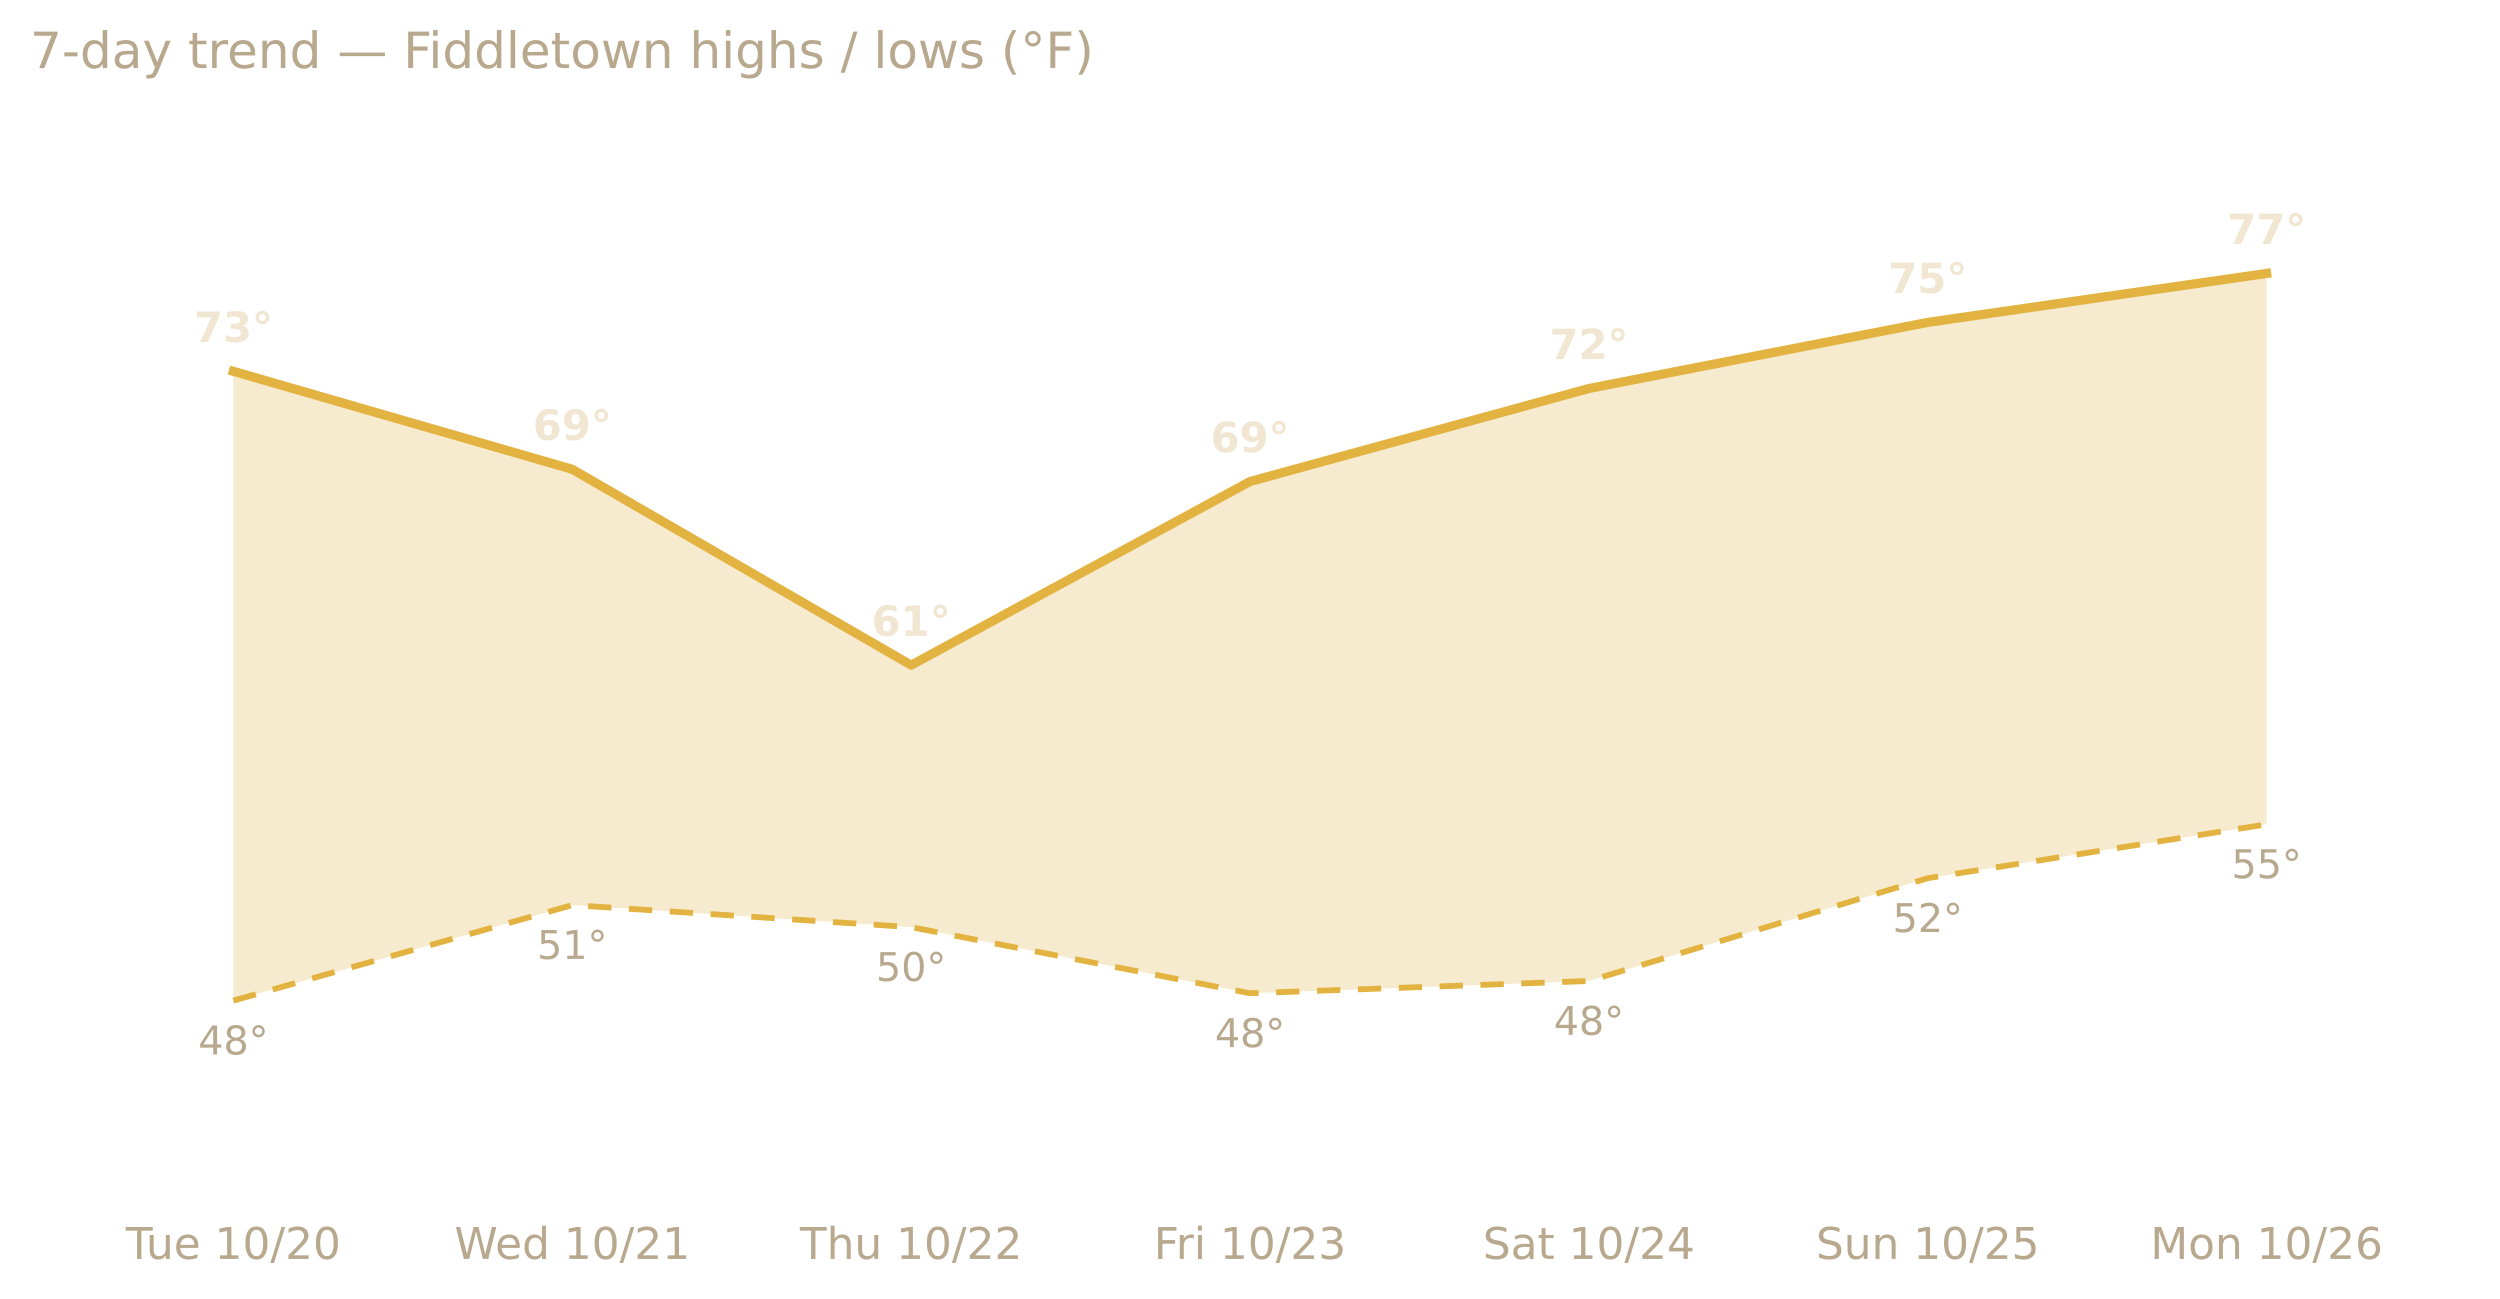
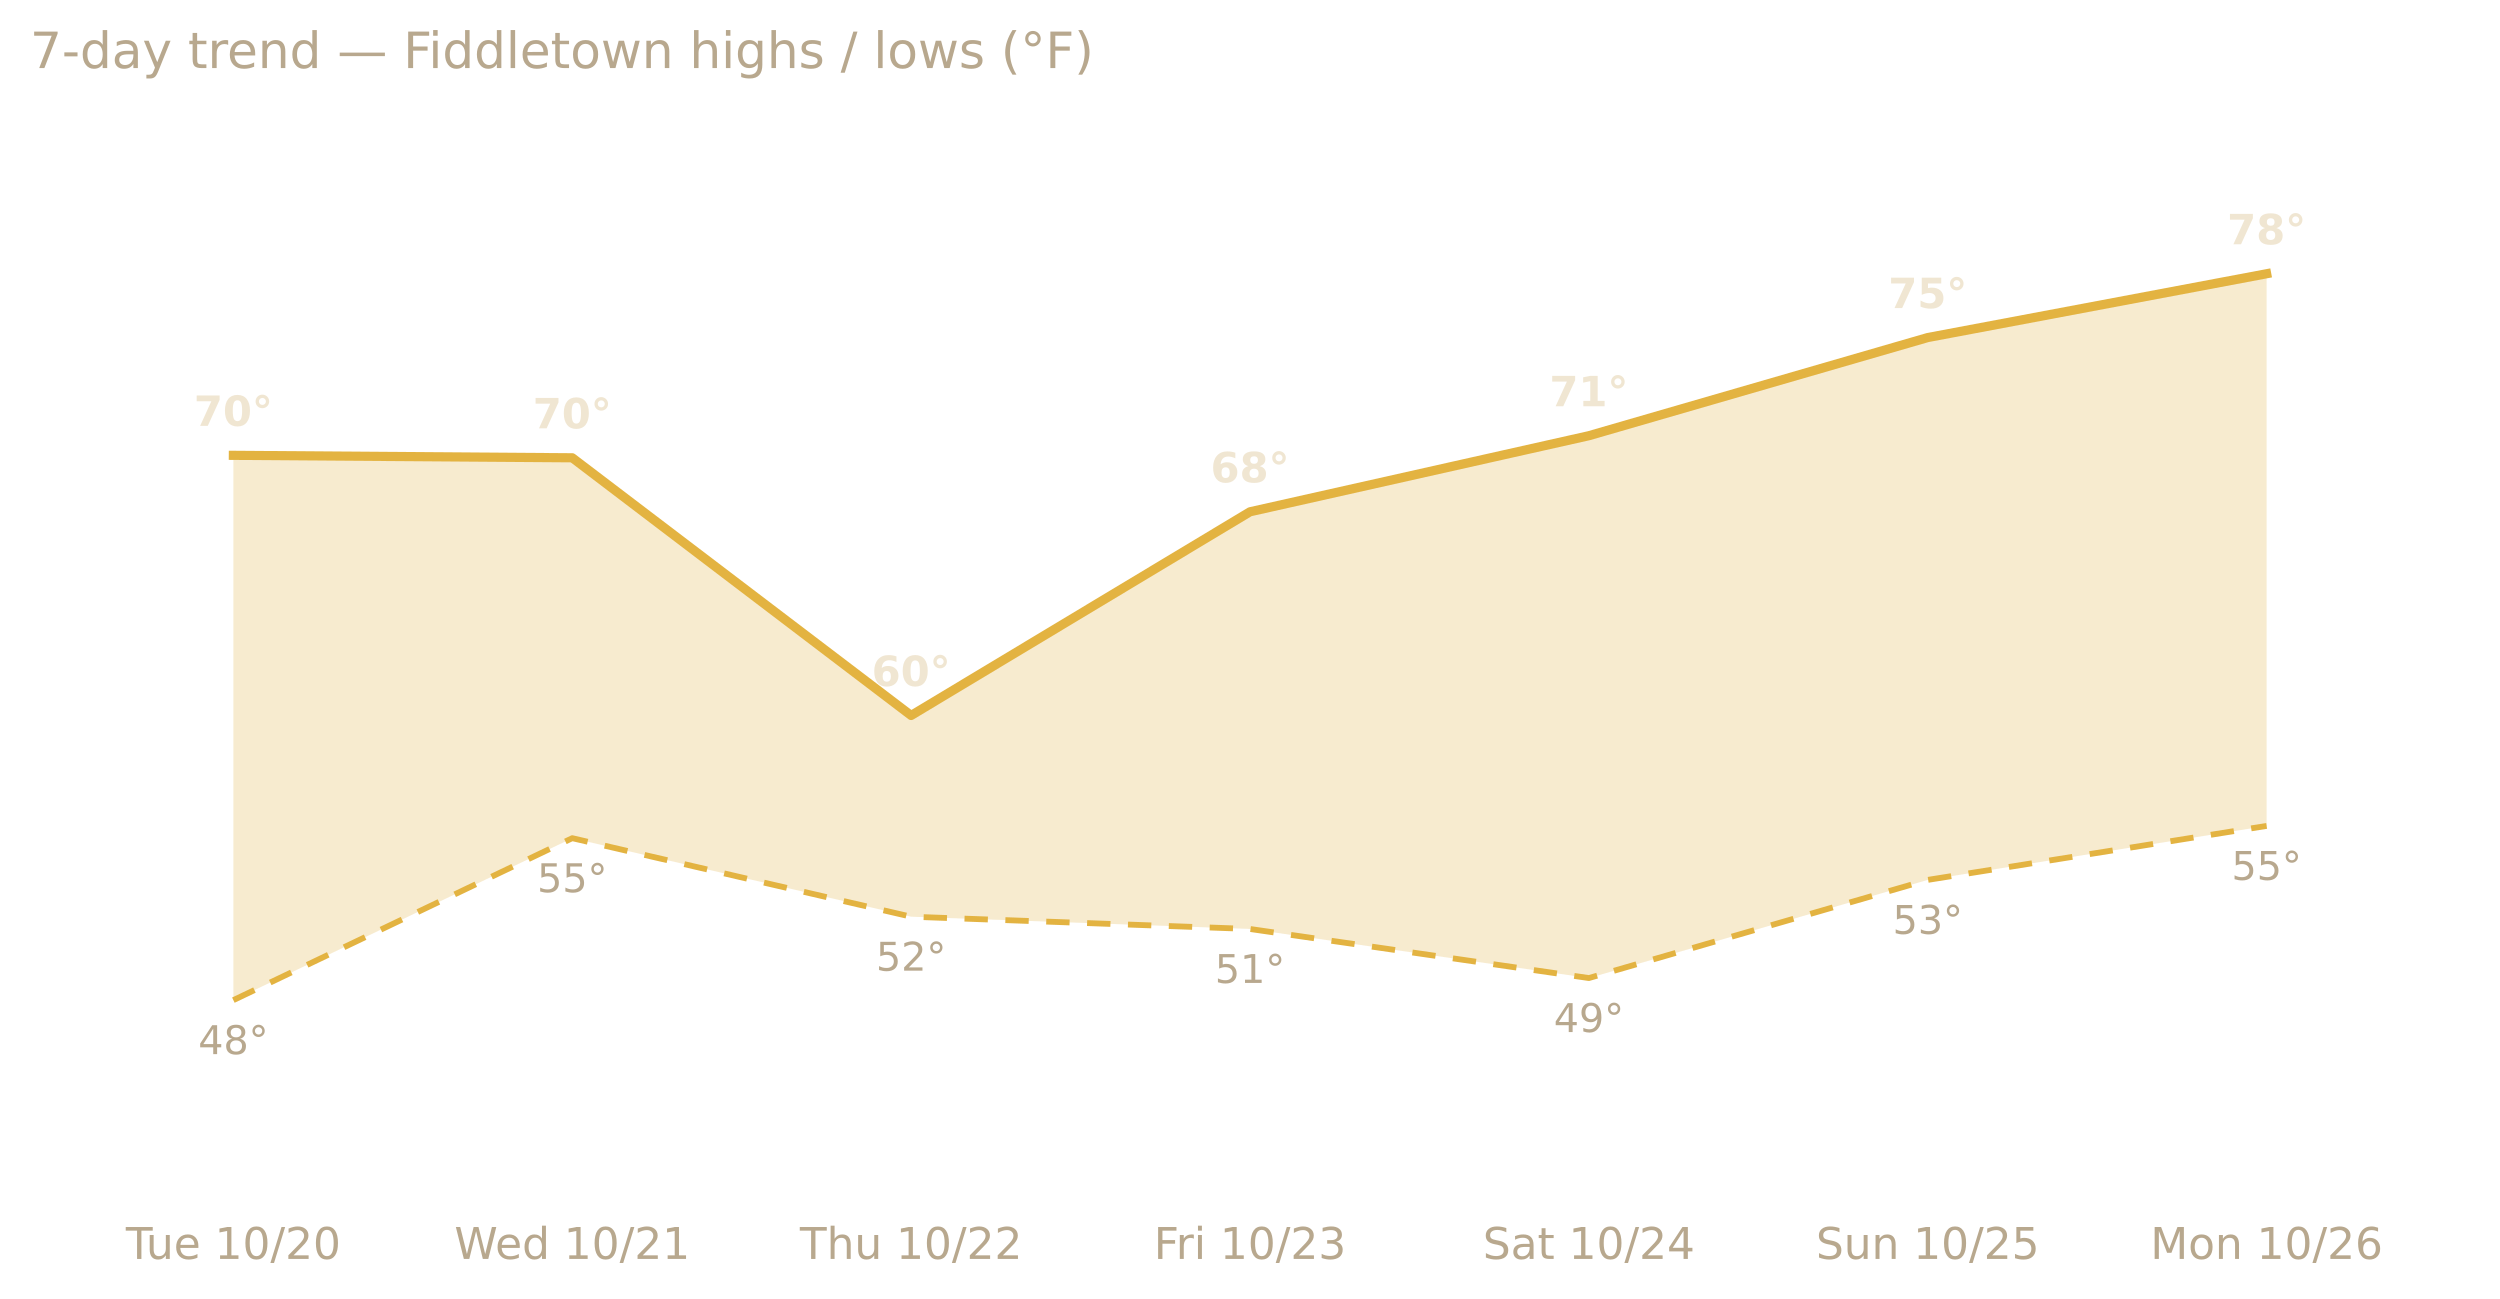
<svg xmlns="http://www.w3.org/2000/svg" xmlns:xlink="http://www.w3.org/1999/xlink" width="599.2pt" height="311.13pt" viewBox="0 0 599.2 311.13" version="1.1">
  <defs>
    <style type="text/css">*{stroke-linejoin: round; stroke-linecap: butt}</style>
  </defs>
  <g id="figure_1">
    <g id="patch_1">
      <path d="M 0 311.13  L 599.2 311.13  L 599.2 0  L 0 0  L 0 311.13  z " style="fill: none; opacity: 0" />
    </g>
    <g id="axes_1">
      <g id="patch_2">
        <path d="M 7.2 286.768  L 592 286.768  L 592 30.318  L 7.2 30.318  L 7.2 286.768  z " style="fill: none" />
      </g>
      <g id="matplotlib.axis_1">
        <g id="xtick_1">
          <g id="text_1">
            <g style="fill: #b8a88e" transform="translate(30.16486 301.7465) scale(0.105 -0.105)">
              <defs>
                <path id="DejaVuSans-54" d="M -19 4666  L 3928 4666  L 3928 4134  L 2272 4134  L 2272 0  L 1638 0  L 1638 4134  L -19 4134  L -19 4666  z " transform="scale(0.015625)" />
                <path id="DejaVuSans-75" d="M 544 1381  L 544 3500  L 1119 3500  L 1119 1403  Q 1119 906 1312 657  Q 1506 409 1894 409  Q 2359 409 2629 706  Q 2900 1003 2900 1516  L 2900 3500  L 3475 3500  L 3475 0  L 2900 0  L 2900 538  Q 2691 219 2414 64  Q 2138 -91 1772 -91  Q 1169 -91 856 284  Q 544 659 544 1381  z M 1991 3584  L 1991 3584  z " transform="scale(0.015625)" />
                <path id="DejaVuSans-65" d="M 3597 1894  L 3597 1613  L 953 1613  Q 991 1019 1311 708  Q 1631 397 2203 397  Q 2534 397 2845 478  Q 3156 559 3463 722  L 3463 178  Q 3153 47 2828 -22  Q 2503 -91 2169 -91  Q 1331 -91 842 396  Q 353 884 353 1716  Q 353 2575 817 3079  Q 1281 3584 2069 3584  Q 2775 3584 3186 3129  Q 3597 2675 3597 1894  z M 3022 2063  Q 3016 2534 2758 2815  Q 2500 3097 2075 3097  Q 1594 3097 1305 2825  Q 1016 2553 972 2059  L 3022 2063  z " transform="scale(0.015625)" />
                <path id="DejaVuSans-20" transform="scale(0.015625)" />
                <path id="DejaVuSans-31" d="M 794 531  L 1825 531  L 1825 4091  L 703 3866  L 703 4441  L 1819 4666  L 2450 4666  L 2450 531  L 3481 531  L 3481 0  L 794 0  L 794 531  z " transform="scale(0.015625)" />
                <path id="DejaVuSans-30" d="M 2034 4250  Q 1547 4250 1301 3770  Q 1056 3291 1056 2328  Q 1056 1369 1301 889  Q 1547 409 2034 409  Q 2525 409 2770 889  Q 3016 1369 3016 2328  Q 3016 3291 2770 3770  Q 2525 4250 2034 4250  z M 2034 4750  Q 2819 4750 3233 4129  Q 3647 3509 3647 2328  Q 3647 1150 3233 529  Q 2819 -91 2034 -91  Q 1250 -91 836 529  Q 422 1150 422 2328  Q 422 3509 836 4129  Q 1250 4750 2034 4750  z " transform="scale(0.015625)" />
                <path id="DejaVuSans-2f" d="M 1625 4666  L 2156 4666  L 531 -594  L 0 -594  L 1625 4666  z " transform="scale(0.015625)" />
                <path id="DejaVuSans-32" d="M 1228 531  L 3431 531  L 3431 0  L 469 0  L 469 531  Q 828 903 1448 1529  Q 2069 2156 2228 2338  Q 2531 2678 2651 2914  Q 2772 3150 2772 3378  Q 2772 3750 2511 3984  Q 2250 4219 1831 4219  Q 1534 4219 1204 4116  Q 875 4013 500 3803  L 500 4441  Q 881 4594 1212 4672  Q 1544 4750 1819 4750  Q 2544 4750 2975 4387  Q 3406 4025 3406 3419  Q 3406 3131 3298 2873  Q 3191 2616 2906 2266  Q 2828 2175 2409 1742  Q 1991 1309 1228 531  z " transform="scale(0.015625)" />
              </defs>
              <use xlink:href="#DejaVuSans-54" />
              <use xlink:href="#DejaVuSans-75" x="45.959" />
              <use xlink:href="#DejaVuSans-65" x="109.338" />
              <use xlink:href="#DejaVuSans-20" x="170.861" />
              <use xlink:href="#DejaVuSans-31" x="202.648" />
              <use xlink:href="#DejaVuSans-30" x="266.271" />
              <use xlink:href="#DejaVuSans-2f" x="329.895" />
              <use xlink:href="#DejaVuSans-32" x="363.586" />
              <use xlink:href="#DejaVuSans-30" x="427.209" />
            </g>
          </g>
        </g>
        <g id="xtick_2">
          <g id="text_2">
            <g style="fill: #b8a88e" transform="translate(108.9114 301.7465) scale(0.105 -0.105)">
              <defs>
                <path id="DejaVuSans-57" d="M 213 4666  L 850 4666  L 1831 722  L 2809 4666  L 3519 4666  L 4500 722  L 5478 4666  L 6119 4666  L 4947 0  L 4153 0  L 3169 4050  L 2175 0  L 1381 0  L 213 4666  z " transform="scale(0.015625)" />
                <path id="DejaVuSans-64" d="M 2906 2969  L 2906 4863  L 3481 4863  L 3481 0  L 2906 0  L 2906 525  Q 2725 213 2448 61  Q 2172 -91 1784 -91  Q 1150 -91 751 415  Q 353 922 353 1747  Q 353 2572 751 3078  Q 1150 3584 1784 3584  Q 2172 3584 2448 3432  Q 2725 3281 2906 2969  z M 947 1747  Q 947 1113 1208 752  Q 1469 391 1925 391  Q 2381 391 2643 752  Q 2906 1113 2906 1747  Q 2906 2381 2643 2742  Q 2381 3103 1925 3103  Q 1469 3103 1208 2742  Q 947 2381 947 1747  z " transform="scale(0.015625)" />
              </defs>
              <use xlink:href="#DejaVuSans-57" />
              <use xlink:href="#DejaVuSans-65" x="93.002" />
              <use xlink:href="#DejaVuSans-64" x="154.525" />
              <use xlink:href="#DejaVuSans-20" x="218.002" />
              <use xlink:href="#DejaVuSans-31" x="249.789" />
              <use xlink:href="#DejaVuSans-30" x="313.412" />
              <use xlink:href="#DejaVuSans-2f" x="377.035" />
              <use xlink:href="#DejaVuSans-32" x="410.727" />
              <use xlink:href="#DejaVuSans-31" x="474.35" />
            </g>
          </g>
        </g>
        <g id="xtick_3">
          <g id="text_3">
            <g style="fill: #b8a88e" transform="translate(191.7184 301.7465) scale(0.105 -0.105)">
              <defs>
                <path id="DejaVuSans-68" d="M 3513 2113  L 3513 0  L 2938 0  L 2938 2094  Q 2938 2591 2744 2837  Q 2550 3084 2163 3084  Q 1697 3084 1428 2787  Q 1159 2491 1159 1978  L 1159 0  L 581 0  L 581 4863  L 1159 4863  L 1159 2956  Q 1366 3272 1645 3428  Q 1925 3584 2291 3584  Q 2894 3584 3203 3211  Q 3513 2838 3513 2113  z " transform="scale(0.015625)" />
              </defs>
              <use xlink:href="#DejaVuSans-54" />
              <use xlink:href="#DejaVuSans-68" x="61.084" />
              <use xlink:href="#DejaVuSans-75" x="124.463" />
              <use xlink:href="#DejaVuSans-20" x="187.842" />
              <use xlink:href="#DejaVuSans-31" x="219.629" />
              <use xlink:href="#DejaVuSans-30" x="283.252" />
              <use xlink:href="#DejaVuSans-2f" x="346.875" />
              <use xlink:href="#DejaVuSans-32" x="380.566" />
              <use xlink:href="#DejaVuSans-32" x="444.189" />
            </g>
          </g>
        </g>
        <g id="xtick_4">
          <g id="text_4">
            <g style="fill: #b8a88e" transform="translate(276.5459 301.7465) scale(0.105 -0.105)">
              <defs>
                <path id="DejaVuSans-46" d="M 628 4666  L 3309 4666  L 3309 4134  L 1259 4134  L 1259 2759  L 3109 2759  L 3109 2228  L 1259 2228  L 1259 0  L 628 0  L 628 4666  z " transform="scale(0.015625)" />
                <path id="DejaVuSans-72" d="M 2631 2963  Q 2534 3019 2420 3045  Q 2306 3072 2169 3072  Q 1681 3072 1420 2755  Q 1159 2438 1159 1844  L 1159 0  L 581 0  L 581 3500  L 1159 3500  L 1159 2956  Q 1341 3275 1631 3429  Q 1922 3584 2338 3584  Q 2397 3584 2469 3576  Q 2541 3569 2628 3553  L 2631 2963  z " transform="scale(0.015625)" />
                <path id="DejaVuSans-69" d="M 603 3500  L 1178 3500  L 1178 0  L 603 0  L 603 3500  z M 603 4863  L 1178 4863  L 1178 4134  L 603 4134  L 603 4863  z " transform="scale(0.015625)" />
                <path id="DejaVuSans-33" d="M 2597 2516  Q 3050 2419 3304 2112  Q 3559 1806 3559 1356  Q 3559 666 3084 287  Q 2609 -91 1734 -91  Q 1441 -91 1130 -33  Q 819 25 488 141  L 488 750  Q 750 597 1062 519  Q 1375 441 1716 441  Q 2309 441 2620 675  Q 2931 909 2931 1356  Q 2931 1769 2642 2001  Q 2353 2234 1838 2234  L 1294 2234  L 1294 2753  L 1863 2753  Q 2328 2753 2575 2939  Q 2822 3125 2822 3475  Q 2822 3834 2567 4026  Q 2313 4219 1838 4219  Q 1578 4219 1281 4162  Q 984 4106 628 3988  L 628 4550  Q 988 4650 1302 4700  Q 1616 4750 1894 4750  Q 2613 4750 3031 4423  Q 3450 4097 3450 3541  Q 3450 3153 3228 2886  Q 3006 2619 2597 2516  z " transform="scale(0.015625)" />
              </defs>
              <use xlink:href="#DejaVuSans-46" />
              <use xlink:href="#DejaVuSans-72" x="50.27" />
              <use xlink:href="#DejaVuSans-69" x="91.383" />
              <use xlink:href="#DejaVuSans-20" x="119.166" />
              <use xlink:href="#DejaVuSans-31" x="150.953" />
              <use xlink:href="#DejaVuSans-30" x="214.576" />
              <use xlink:href="#DejaVuSans-2f" x="278.199" />
              <use xlink:href="#DejaVuSans-32" x="311.891" />
              <use xlink:href="#DejaVuSans-33" x="375.514" />
            </g>
          </g>
        </g>
        <g id="xtick_5">
          <g id="text_5">
            <g style="fill: #b8a88e" transform="translate(355.4155 301.7465) scale(0.105 -0.105)">
              <defs>
                <path id="DejaVuSans-53" d="M 3425 4513  L 3425 3897  Q 3066 4069 2747 4153  Q 2428 4238 2131 4238  Q 1616 4238 1336 4038  Q 1056 3838 1056 3469  Q 1056 3159 1242 3001  Q 1428 2844 1947 2747  L 2328 2669  Q 3034 2534 3370 2195  Q 3706 1856 3706 1288  Q 3706 609 3251 259  Q 2797 -91 1919 -91  Q 1588 -91 1214 -16  Q 841 59 441 206  L 441 856  Q 825 641 1194 531  Q 1563 422 1919 422  Q 2459 422 2753 634  Q 3047 847 3047 1241  Q 3047 1584 2836 1778  Q 2625 1972 2144 2069  L 1759 2144  Q 1053 2284 737 2584  Q 422 2884 422 3419  Q 422 4038 858 4394  Q 1294 4750 2059 4750  Q 2388 4750 2728 4690  Q 3069 4631 3425 4513  z " transform="scale(0.015625)" />
                <path id="DejaVuSans-61" d="M 2194 1759  Q 1497 1759 1228 1600  Q 959 1441 959 1056  Q 959 750 1161 570  Q 1363 391 1709 391  Q 2188 391 2477 730  Q 2766 1069 2766 1631  L 2766 1759  L 2194 1759  z M 3341 1997  L 3341 0  L 2766 0  L 2766 531  Q 2569 213 2275 61  Q 1981 -91 1556 -91  Q 1019 -91 701 211  Q 384 513 384 1019  Q 384 1609 779 1909  Q 1175 2209 1959 2209  L 2766 2209  L 2766 2266  Q 2766 2663 2505 2880  Q 2244 3097 1772 3097  Q 1472 3097 1187 3025  Q 903 2953 641 2809  L 641 3341  Q 956 3463 1253 3523  Q 1550 3584 1831 3584  Q 2591 3584 2966 3190  Q 3341 2797 3341 1997  z " transform="scale(0.015625)" />
                <path id="DejaVuSans-74" d="M 1172 4494  L 1172 3500  L 2356 3500  L 2356 3053  L 1172 3053  L 1172 1153  Q 1172 725 1289 603  Q 1406 481 1766 481  L 2356 481  L 2356 0  L 1766 0  Q 1100 0 847 248  Q 594 497 594 1153  L 594 3053  L 172 3053  L 172 3500  L 594 3500  L 594 4494  L 1172 4494  z " transform="scale(0.015625)" />
                <path id="DejaVuSans-34" d="M 2419 4116  L 825 1625  L 2419 1625  L 2419 4116  z M 2253 4666  L 3047 4666  L 3047 1625  L 3713 1625  L 3713 1100  L 3047 1100  L 3047 0  L 2419 0  L 2419 1100  L 313 1100  L 313 1709  L 2253 4666  z " transform="scale(0.015625)" />
              </defs>
              <use xlink:href="#DejaVuSans-53" />
              <use xlink:href="#DejaVuSans-61" x="63.477" />
              <use xlink:href="#DejaVuSans-74" x="124.756" />
              <use xlink:href="#DejaVuSans-20" x="163.965" />
              <use xlink:href="#DejaVuSans-31" x="195.752" />
              <use xlink:href="#DejaVuSans-30" x="259.375" />
              <use xlink:href="#DejaVuSans-2f" x="322.998" />
              <use xlink:href="#DejaVuSans-32" x="356.689" />
              <use xlink:href="#DejaVuSans-34" x="420.312" />
            </g>
          </g>
        </g>
        <g id="xtick_6">
          <g id="text_6">
            <g style="fill: #b8a88e" transform="translate(435.2588 301.7465) scale(0.105 -0.105)">
              <defs>
                <path id="DejaVuSans-6e" d="M 3513 2113  L 3513 0  L 2938 0  L 2938 2094  Q 2938 2591 2744 2837  Q 2550 3084 2163 3084  Q 1697 3084 1428 2787  Q 1159 2491 1159 1978  L 1159 0  L 581 0  L 581 3500  L 1159 3500  L 1159 2956  Q 1366 3272 1645 3428  Q 1925 3584 2291 3584  Q 2894 3584 3203 3211  Q 3513 2838 3513 2113  z " transform="scale(0.015625)" />
                <path id="DejaVuSans-35" d="M 691 4666  L 3169 4666  L 3169 4134  L 1269 4134  L 1269 2991  Q 1406 3038 1543 3061  Q 1681 3084 1819 3084  Q 2600 3084 3056 2656  Q 3513 2228 3513 1497  Q 3513 744 3044 326  Q 2575 -91 1722 -91  Q 1428 -91 1123 -41  Q 819 9 494 109  L 494 744  Q 775 591 1075 516  Q 1375 441 1709 441  Q 2250 441 2565 725  Q 2881 1009 2881 1497  Q 2881 1984 2565 2268  Q 2250 2553 1709 2553  Q 1456 2553 1204 2497  Q 953 2441 691 2322  L 691 4666  z " transform="scale(0.015625)" />
              </defs>
              <use xlink:href="#DejaVuSans-53" />
              <use xlink:href="#DejaVuSans-75" x="63.477" />
              <use xlink:href="#DejaVuSans-6e" x="126.855" />
              <use xlink:href="#DejaVuSans-20" x="190.234" />
              <use xlink:href="#DejaVuSans-31" x="222.021" />
              <use xlink:href="#DejaVuSans-30" x="285.645" />
              <use xlink:href="#DejaVuSans-2f" x="349.268" />
              <use xlink:href="#DejaVuSans-32" x="382.959" />
              <use xlink:href="#DejaVuSans-35" x="446.582" />
            </g>
          </g>
        </g>
        <g id="xtick_7">
          <g id="text_7">
            <g style="fill: #b8a88e" transform="translate(515.399 301.7465) scale(0.105 -0.105)">
              <defs>
                <path id="DejaVuSans-4d" d="M 628 4666  L 1569 4666  L 2759 1491  L 3956 4666  L 4897 4666  L 4897 0  L 4281 0  L 4281 4097  L 3078 897  L 2444 897  L 1241 4097  L 1241 0  L 628 0  L 628 4666  z " transform="scale(0.015625)" />
                <path id="DejaVuSans-6f" d="M 1959 3097  Q 1497 3097 1228 2736  Q 959 2375 959 1747  Q 959 1119 1226 758  Q 1494 397 1959 397  Q 2419 397 2687 759  Q 2956 1122 2956 1747  Q 2956 2369 2687 2733  Q 2419 3097 1959 3097  z M 1959 3584  Q 2709 3584 3137 3096  Q 3566 2609 3566 1747  Q 3566 888 3137 398  Q 2709 -91 1959 -91  Q 1206 -91 779 398  Q 353 888 353 1747  Q 353 2609 779 3096  Q 1206 3584 1959 3584  z " transform="scale(0.015625)" />
                <path id="DejaVuSans-36" d="M 2113 2584  Q 1688 2584 1439 2293  Q 1191 2003 1191 1497  Q 1191 994 1439 701  Q 1688 409 2113 409  Q 2538 409 2786 701  Q 3034 994 3034 1497  Q 3034 2003 2786 2293  Q 2538 2584 2113 2584  z M 3366 4563  L 3366 3988  Q 3128 4100 2886 4159  Q 2644 4219 2406 4219  Q 1781 4219 1451 3797  Q 1122 3375 1075 2522  Q 1259 2794 1537 2939  Q 1816 3084 2150 3084  Q 2853 3084 3261 2657  Q 3669 2231 3669 1497  Q 3669 778 3244 343  Q 2819 -91 2113 -91  Q 1303 -91 875 529  Q 447 1150 447 2328  Q 447 3434 972 4092  Q 1497 4750 2381 4750  Q 2619 4750 2861 4703  Q 3103 4656 3366 4563  z " transform="scale(0.015625)" />
              </defs>
              <use xlink:href="#DejaVuSans-4d" />
              <use xlink:href="#DejaVuSans-6f" x="86.279" />
              <use xlink:href="#DejaVuSans-6e" x="147.461" />
              <use xlink:href="#DejaVuSans-20" x="210.84" />
              <use xlink:href="#DejaVuSans-31" x="242.627" />
              <use xlink:href="#DejaVuSans-30" x="306.25" />
              <use xlink:href="#DejaVuSans-2f" x="369.873" />
              <use xlink:href="#DejaVuSans-32" x="403.564" />
              <use xlink:href="#DejaVuSans-36" x="467.188" />
            </g>
          </g>
        </g>
      </g>
      <g id="matplotlib.axis_2" />
      <g id="PolyCollection_1">
-         <path d="M 55.933 89.002  L 55.933 239.821  L 137.156 216.934  L 218.378 222.215  L 299.6 238.06  L 380.822 235.126  L 462.044 210.479  L 543.267 197.568  L 543.267 65.529  L 543.267 65.529  L 462.044 77.265  L 380.822 93.11  L 299.6 115.41  L 218.378 159.423  L 137.156 112.476  L 55.933 89.002  z " clip-path="url(#p0f3c858727)" style="fill: #e3b341; fill-opacity: 0.25" />
+         <path d="M 55.933 109.135  L 55.933 239.713  L 137.156 200.893  L 218.378 219.715  L 299.6 222.656  L 380.822 234.419  L 462.044 210.892  L 543.267 197.952  L 543.267 65.609  L 543.267 65.609  L 462.044 80.902  L 380.822 104.43  L 299.6 122.664  L 218.378 171.483  L 137.156 109.724  L 55.933 109.135  z " clip-path="url(#p7947291603)" style="fill: #e3b341; fill-opacity: 0.25" />
      </g>
      <g id="line2d_1">
-         <path d="M 55.933 89.002  L 137.156 112.476  L 218.378 159.423  L 299.6 115.41  L 380.822 93.11  L 462.044 77.265  L 543.267 65.529  " clip-path="url(#p0f3c858727)" style="fill: none; stroke: #e3b341; stroke-width: 2.2; stroke-linecap: square" />
+         <path d="M 55.933 109.135  L 137.156 109.724  L 218.378 171.483  L 299.6 122.664  L 380.822 104.43  L 462.044 80.902  L 543.267 65.609  " clip-path="url(#p7947291603)" style="fill: none; stroke: #e3b341; stroke-width: 2.2; stroke-linecap: square" />
      </g>
      <g id="line2d_2">
-         <path d="M 55.933 239.821  L 137.156 216.934  L 218.378 222.215  L 299.6 238.06  L 380.822 235.126  L 462.044 210.479  L 543.267 197.568  " clip-path="url(#p0f3c858727)" style="fill: none; stroke-dasharray: 5.6,4.2; stroke-dashoffset: 0; stroke: #e3b341; stroke-width: 1.4" />
+         <path d="M 55.933 239.713  L 137.156 200.893  L 218.378 219.715  L 299.6 222.656  L 380.822 234.419  L 462.044 210.892  L 543.267 197.952  " clip-path="url(#p7947291603)" style="fill: none; stroke-dasharray: 5.6,4.2; stroke-dashoffset: 0; stroke: #e3b341; stroke-width: 1.4" />
      </g>
      <g id="text_8">
-         <g style="fill: #f0e6d2" transform="translate(46.47552 81.96023) scale(0.1 -0.1)">
+         <g style="fill: #f0e6d2" transform="translate(46.47552 102.0771) scale(0.1 -0.1)">
          <defs>
            <path id="DejaVuSans-Bold-37" d="M 428 4666  L 3944 4666  L 3944 3988  L 2125 0  L 953 0  L 2675 3781  L 428 3781  L 428 4666  z " transform="scale(0.015625)" />
-             <path id="DejaVuSans-Bold-33" d="M 2981 2516  Q 3453 2394 3698 2092  Q 3944 1791 3944 1325  Q 3944 631 3412 270  Q 2881 -91 1863 -91  Q 1503 -91 1142 -33  Q 781 25 428 141  L 428 1069  Q 766 900 1098 814  Q 1431 728 1753 728  Q 2231 728 2486 893  Q 2741 1059 2741 1369  Q 2741 1688 2480 1852  Q 2219 2016 1709 2016  L 1228 2016  L 1228 2791  L 1734 2791  Q 2188 2791 2409 2933  Q 2631 3075 2631 3366  Q 2631 3634 2415 3781  Q 2200 3928 1806 3928  Q 1516 3928 1219 3862  Q 922 3797 628 3669  L 628 4550  Q 984 4650 1334 4700  Q 1684 4750 2022 4750  Q 2931 4750 3382 4451  Q 3834 4153 3834 3553  Q 3834 3144 3618 2883  Q 3403 2622 2981 2516  z " transform="scale(0.015625)" />
+             <path id="DejaVuSans-Bold-30" d="M 2944 2338  Q 2944 3213 2780 3570  Q 2616 3928 2228 3928  Q 1841 3928 1675 3570  Q 1509 3213 1509 2338  Q 1509 1453 1675 1090  Q 1841 728 2228 728  Q 2613 728 2778 1090  Q 2944 1453 2944 2338  z M 4147 2328  Q 4147 1169 3647 539  Q 3147 -91 2228 -91  Q 1306 -91 806 539  Q 306 1169 306 2328  Q 306 3491 806 4120  Q 1306 4750 2228 4750  Q 3147 4750 3647 4120  Q 4147 3491 4147 2328  z " transform="scale(0.015625)" />
            <path id="DejaVuSans-Bold-b0" d="M 1600 4288  Q 1375 4288 1219 4131  Q 1063 3975 1063 3750  Q 1063 3525 1217 3372  Q 1372 3219 1600 3219  Q 1825 3219 1981 3373  Q 2138 3528 2138 3750  Q 2138 3975 1980 4131  Q 1822 4288 1600 4288  z M 1600 4794  Q 1806 4794 1997 4714  Q 2188 4634 2338 4488  Q 2484 4338 2561 4150  Q 2638 3963 2638 3750  Q 2638 3541 2561 3352  Q 2484 3163 2344 3022  Q 2194 2872 2000 2792  Q 1806 2713 1594 2713  Q 1153 2713 854 3011  Q 556 3309 556 3750  Q 556 4191 857 4492  Q 1159 4794 1600 4794  z " transform="scale(0.015625)" />
          </defs>
          <use xlink:href="#DejaVuSans-Bold-37" />
-           <use xlink:href="#DejaVuSans-Bold-33" x="69.58" />
+           <use xlink:href="#DejaVuSans-Bold-30" x="69.58" />
          <use xlink:href="#DejaVuSans-Bold-b0" x="139.16" />
        </g>
      </g>
      <g id="text_9">
-         <g style="fill: #b8a88e" transform="translate(47.51396 252.7313) scale(0.095 -0.095)">
+         <g style="fill: #b8a88e" transform="translate(47.51396 252.6532) scale(0.095 -0.095)">
          <defs>
            <path id="DejaVuSans-38" d="M 2034 2216  Q 1584 2216 1326 1975  Q 1069 1734 1069 1313  Q 1069 891 1326 650  Q 1584 409 2034 409  Q 2484 409 2743 651  Q 3003 894 3003 1313  Q 3003 1734 2745 1975  Q 2488 2216 2034 2216  z M 1403 2484  Q 997 2584 770 2862  Q 544 3141 544 3541  Q 544 4100 942 4425  Q 1341 4750 2034 4750  Q 2731 4750 3128 4425  Q 3525 4100 3525 3541  Q 3525 3141 3298 2862  Q 3072 2584 2669 2484  Q 3125 2378 3379 2068  Q 3634 1759 3634 1313  Q 3634 634 3220 271  Q 2806 -91 2034 -91  Q 1263 -91 848 271  Q 434 634 434 1313  Q 434 1759 690 2068  Q 947 2378 1403 2484  z M 1172 3481  Q 1172 3119 1398 2916  Q 1625 2713 2034 2713  Q 2441 2713 2670 2916  Q 2900 3119 2900 3481  Q 2900 3844 2670 4047  Q 2441 4250 2034 4250  Q 1625 4250 1398 4047  Q 1172 3844 1172 3481  z " transform="scale(0.015625)" />
            <path id="DejaVuSans-b0" d="M 1600 4347  Q 1350 4347 1178 4173  Q 1006 4000 1006 3750  Q 1006 3503 1178 3333  Q 1350 3163 1600 3163  Q 1850 3163 2022 3333  Q 2194 3503 2194 3750  Q 2194 3997 2020 4172  Q 1847 4347 1600 4347  z M 1600 4750  Q 1800 4750 1984 4673  Q 2169 4597 2303 4453  Q 2447 4313 2519 4134  Q 2591 3956 2591 3750  Q 2591 3338 2302 3052  Q 2013 2766 1594 2766  Q 1172 2766 890 3047  Q 609 3328 609 3750  Q 609 4169 896 4459  Q 1184 4750 1600 4750  z " transform="scale(0.015625)" />
          </defs>
          <use xlink:href="#DejaVuSans-34" />
          <use xlink:href="#DejaVuSans-38" x="63.623" />
          <use xlink:href="#DejaVuSans-b0" x="127.246" />
        </g>
      </g>
      <g id="text_10">
-         <g style="fill: #f0e6d2" transform="translate(127.6977 105.4339) scale(0.1 -0.1)">
+         <g style="fill: #f0e6d2" transform="translate(127.6977 102.6653) scale(0.1 -0.1)">
+           <use xlink:href="#DejaVuSans-Bold-37" />
+           <use xlink:href="#DejaVuSans-Bold-30" x="69.58" />
+           <use xlink:href="#DejaVuSans-Bold-b0" x="139.16" />
+         </g>
+       </g>
+       <g id="text_11">
+         <g style="fill: #b8a88e" transform="translate(128.7362 213.8328) scale(0.095 -0.095)">
+           <use xlink:href="#DejaVuSans-35" />
+           <use xlink:href="#DejaVuSans-35" x="63.623" />
+           <use xlink:href="#DejaVuSans-b0" x="127.246" />
+         </g>
+       </g>
+       <g id="text_12">
+         <g style="fill: #f0e6d2" transform="translate(208.92 164.425) scale(0.1 -0.1)">
          <defs>
            <path id="DejaVuSans-Bold-36" d="M 2316 2303  Q 2000 2303 1842 2098  Q 1684 1894 1684 1484  Q 1684 1075 1842 870  Q 2000 666 2316 666  Q 2634 666 2792 870  Q 2950 1075 2950 1484  Q 2950 1894 2792 2098  Q 2634 2303 2316 2303  z M 3803 4544  L 3803 3681  Q 3506 3822 3243 3889  Q 2981 3956 2731 3956  Q 2194 3956 1894 3657  Q 1594 3359 1544 2772  Q 1750 2925 1990 3001  Q 2231 3078 2516 3078  Q 3231 3078 3670 2659  Q 4109 2241 4109 1563  Q 4109 813 3618 361  Q 3128 -91 2303 -91  Q 1394 -91 895 523  Q 397 1138 397 2266  Q 397 3422 980 4083  Q 1563 4744 2578 4744  Q 2900 4744 3203 4694  Q 3506 4644 3803 4544  z " transform="scale(0.015625)" />
-             <path id="DejaVuSans-Bold-39" d="M 641 103  L 641 966  Q 928 831 1190 764  Q 1453 697 1709 697  Q 2247 697 2547 995  Q 2847 1294 2900 1881  Q 2688 1725 2447 1647  Q 2206 1569 1925 1569  Q 1209 1569 770 1986  Q 331 2403 331 3084  Q 331 3838 820 4291  Q 1309 4744 2131 4744  Q 3044 4744 3544 4128  Q 4044 3513 4044 2388  Q 4044 1231 3459 570  Q 2875 -91 1856 -91  Q 1528 -91 1228 -42  Q 928 6 641 103  z M 2125 2350  Q 2441 2350 2600 2554  Q 2759 2759 2759 3169  Q 2759 3575 2600 3781  Q 2441 3988 2125 3988  Q 1809 3988 1650 3781  Q 1491 3575 1491 3169  Q 1491 2759 1650 2554  Q 1809 2350 2125 2350  z " transform="scale(0.015625)" />
          </defs>
          <use xlink:href="#DejaVuSans-Bold-36" />
-           <use xlink:href="#DejaVuSans-Bold-39" x="69.58" />
-           <use xlink:href="#DejaVuSans-Bold-b0" x="139.16" />
-         </g>
-       </g>
-       <g id="text_11">
-         <g style="fill: #b8a88e" transform="translate(128.7362 229.8444) scale(0.095 -0.095)">
+           <use xlink:href="#DejaVuSans-Bold-30" x="69.58" />
+           <use xlink:href="#DejaVuSans-Bold-b0" x="139.16" />
+         </g>
+       </g>
+       <g id="text_13">
+         <g style="fill: #b8a88e" transform="translate(209.9584 232.6548) scale(0.095 -0.095)">
+           <use xlink:href="#DejaVuSans-35" />
+           <use xlink:href="#DejaVuSans-32" x="63.623" />
+           <use xlink:href="#DejaVuSans-b0" x="127.246" />
+         </g>
+       </g>
+       <g id="text_14">
+         <g style="fill: #f0e6d2" transform="translate(290.1422 115.6054) scale(0.1 -0.1)">
+           <defs>
+             <path id="DejaVuSans-Bold-38" d="M 2228 2088  Q 1891 2088 1709 1903  Q 1528 1719 1528 1375  Q 1528 1031 1709 848  Q 1891 666 2228 666  Q 2563 666 2741 848  Q 2919 1031 2919 1375  Q 2919 1722 2741 1905  Q 2563 2088 2228 2088  z M 1350 2484  Q 925 2613 709 2878  Q 494 3144 494 3541  Q 494 4131 934 4440  Q 1375 4750 2228 4750  Q 3075 4750 3515 4442  Q 3956 4134 3956 3541  Q 3956 3144 3739 2878  Q 3522 2613 3097 2484  Q 3572 2353 3814 2058  Q 4056 1763 4056 1313  Q 4056 619 3595 264  Q 3134 -91 2228 -91  Q 1319 -91 855 264  Q 391 619 391 1313  Q 391 1763 633 2058  Q 875 2353 1350 2484  z M 1631 3419  Q 1631 3141 1786 2991  Q 1941 2841 2228 2841  Q 2509 2841 2662 2991  Q 2816 3141 2816 3419  Q 2816 3697 2662 3845  Q 2509 3994 2228 3994  Q 1941 3994 1786 3844  Q 1631 3694 1631 3419  z " transform="scale(0.015625)" />
+           </defs>
+           <use xlink:href="#DejaVuSans-Bold-36" />
+           <use xlink:href="#DejaVuSans-Bold-38" x="69.58" />
+           <use xlink:href="#DejaVuSans-Bold-b0" x="139.16" />
+         </g>
+       </g>
+       <g id="text_15">
+         <g style="fill: #b8a88e" transform="translate(291.1806 235.5958) scale(0.095 -0.095)">
          <use xlink:href="#DejaVuSans-35" />
          <use xlink:href="#DejaVuSans-31" x="63.623" />
          <use xlink:href="#DejaVuSans-b0" x="127.246" />
        </g>
      </g>
-       <g id="text_12">
-         <g style="fill: #f0e6d2" transform="translate(208.92 152.3813) scale(0.1 -0.1)">
+       <g id="text_16">
+         <g style="fill: #f0e6d2" transform="translate(371.3644 97.37157) scale(0.1 -0.1)">
          <defs>
            <path id="DejaVuSans-Bold-31" d="M 750 831  L 1813 831  L 1813 3847  L 722 3622  L 722 4441  L 1806 4666  L 2950 4666  L 2950 831  L 4013 831  L 4013 0  L 750 0  L 750 831  z " transform="scale(0.015625)" />
          </defs>
-           <use xlink:href="#DejaVuSans-Bold-36" />
+           <use xlink:href="#DejaVuSans-Bold-37" />
          <use xlink:href="#DejaVuSans-Bold-31" x="69.58" />
          <use xlink:href="#DejaVuSans-Bold-b0" x="139.16" />
        </g>
      </g>
-       <g id="text_13">
-         <g style="fill: #b8a88e" transform="translate(209.9584 235.126) scale(0.095 -0.095)">
-           <use xlink:href="#DejaVuSans-35" />
-           <use xlink:href="#DejaVuSans-30" x="63.623" />
-           <use xlink:href="#DejaVuSans-b0" x="127.246" />
-         </g>
-       </g>
-       <g id="text_14">
-         <g style="fill: #f0e6d2" transform="translate(290.1422 108.3681) scale(0.1 -0.1)">
-           <use xlink:href="#DejaVuSans-Bold-36" />
-           <use xlink:href="#DejaVuSans-Bold-39" x="69.58" />
-           <use xlink:href="#DejaVuSans-Bold-b0" x="139.16" />
-         </g>
-       </g>
-       <g id="text_15">
-         <g style="fill: #b8a88e" transform="translate(291.1806 250.9708) scale(0.095 -0.095)">
+       <g id="text_17">
+         <g style="fill: #b8a88e" transform="translate(372.4028 247.3595) scale(0.095 -0.095)">
+           <defs>
+             <path id="DejaVuSans-39" d="M 703 97  L 703 672  Q 941 559 1184 500  Q 1428 441 1663 441  Q 2288 441 2617 861  Q 2947 1281 2994 2138  Q 2813 1869 2534 1725  Q 2256 1581 1919 1581  Q 1219 1581 811 2004  Q 403 2428 403 3163  Q 403 3881 828 4315  Q 1253 4750 1959 4750  Q 2769 4750 3195 4129  Q 3622 3509 3622 2328  Q 3622 1225 3098 567  Q 2575 -91 1691 -91  Q 1453 -91 1209 -44  Q 966 3 703 97  z M 1959 2075  Q 2384 2075 2632 2365  Q 2881 2656 2881 3163  Q 2881 3666 2632 3958  Q 2384 4250 1959 4250  Q 1534 4250 1286 3958  Q 1038 3666 1038 3163  Q 1038 2656 1286 2365  Q 1534 2075 1959 2075  z " transform="scale(0.015625)" />
+           </defs>
          <use xlink:href="#DejaVuSans-34" />
-           <use xlink:href="#DejaVuSans-38" x="63.623" />
-           <use xlink:href="#DejaVuSans-b0" x="127.246" />
-         </g>
-       </g>
-       <g id="text_16">
-         <g style="fill: #f0e6d2" transform="translate(371.3644 86.06812) scale(0.1 -0.1)">
-           <defs>
-             <path id="DejaVuSans-Bold-32" d="M 1844 884  L 3897 884  L 3897 0  L 506 0  L 506 884  L 2209 2388  Q 2438 2594 2547 2791  Q 2656 2988 2656 3200  Q 2656 3528 2436 3728  Q 2216 3928 1850 3928  Q 1569 3928 1234 3808  Q 900 3688 519 3450  L 519 4475  Q 925 4609 1322 4679  Q 1719 4750 2100 4750  Q 2938 4750 3402 4381  Q 3866 4013 3866 3353  Q 3866 2972 3669 2642  Q 3472 2313 2841 1759  L 1844 884  z " transform="scale(0.015625)" />
-           </defs>
-           <use xlink:href="#DejaVuSans-Bold-37" />
-           <use xlink:href="#DejaVuSans-Bold-32" x="69.58" />
-           <use xlink:href="#DejaVuSans-Bold-b0" x="139.16" />
-         </g>
-       </g>
-       <g id="text_17">
-         <g style="fill: #b8a88e" transform="translate(372.4028 248.0365) scale(0.095 -0.095)">
-           <use xlink:href="#DejaVuSans-34" />
-           <use xlink:href="#DejaVuSans-38" x="63.623" />
+           <use xlink:href="#DejaVuSans-39" x="63.623" />
          <use xlink:href="#DejaVuSans-b0" x="127.246" />
        </g>
      </g>
      <g id="text_18">
-         <g style="fill: #f0e6d2" transform="translate(452.5866 70.22339) scale(0.1 -0.1)">
+         <g style="fill: #f0e6d2" transform="translate(452.5866 73.84404) scale(0.1 -0.1)">
          <defs>
            <path id="DejaVuSans-Bold-35" d="M 678 4666  L 3669 4666  L 3669 3781  L 1638 3781  L 1638 3059  Q 1775 3097 1914 3117  Q 2053 3138 2203 3138  Q 3056 3138 3531 2711  Q 4006 2284 4006 1522  Q 4006 766 3489 337  Q 2972 -91 2053 -91  Q 1656 -91 1267 -14  Q 878 63 494 219  L 494 1166  Q 875 947 1217 837  Q 1559 728 1863 728  Q 2300 728 2551 942  Q 2803 1156 2803 1522  Q 2803 1891 2551 2103  Q 2300 2316 1863 2316  Q 1603 2316 1309 2248  Q 1016 2181 678 2041  L 678 4666  z " transform="scale(0.015625)" />
          </defs>
          <use xlink:href="#DejaVuSans-Bold-37" />
          <use xlink:href="#DejaVuSans-Bold-35" x="69.58" />
          <use xlink:href="#DejaVuSans-Bold-b0" x="139.16" />
        </g>
      </g>
      <g id="text_19">
-         <g style="fill: #b8a88e" transform="translate(453.6251 223.3892) scale(0.095 -0.095)">
-           <use xlink:href="#DejaVuSans-35" />
-           <use xlink:href="#DejaVuSans-32" x="63.623" />
+         <g style="fill: #b8a88e" transform="translate(453.6251 223.832) scale(0.095 -0.095)">
+           <use xlink:href="#DejaVuSans-35" />
+           <use xlink:href="#DejaVuSans-33" x="63.623" />
          <use xlink:href="#DejaVuSans-b0" x="127.246" />
        </g>
      </g>
      <g id="text_20">
-         <g style="fill: #f0e6d2" transform="translate(533.8089 58.48655) scale(0.1 -0.1)">
-           <use xlink:href="#DejaVuSans-Bold-37" />
-           <use xlink:href="#DejaVuSans-Bold-37" x="69.58" />
+         <g style="fill: #f0e6d2" transform="translate(533.8089 58.55115) scale(0.1 -0.1)">
+           <use xlink:href="#DejaVuSans-Bold-37" />
+           <use xlink:href="#DejaVuSans-Bold-38" x="69.58" />
          <use xlink:href="#DejaVuSans-Bold-b0" x="139.16" />
        </g>
      </g>
      <g id="text_21">
-         <g style="fill: #b8a88e" transform="translate(534.8473 210.4787) scale(0.095 -0.095)">
+         <g style="fill: #b8a88e" transform="translate(534.8473 210.8919) scale(0.095 -0.095)">
          <use xlink:href="#DejaVuSans-35" />
          <use xlink:href="#DejaVuSans-35" x="63.623" />
          <use xlink:href="#DejaVuSans-b0" x="127.246" />
        </g>
      </g>
      <g id="text_22">
        <g style="fill: #b8a88e" transform="translate(7.2 16.31812) scale(0.12 -0.12)">
          <defs>
            <path id="DejaVuSans-37" d="M 525 4666  L 3525 4666  L 3525 4397  L 1831 0  L 1172 0  L 2766 4134  L 525 4134  L 525 4666  z " transform="scale(0.015625)" />
            <path id="DejaVuSans-2d" d="M 313 2009  L 1997 2009  L 1997 1497  L 313 1497  L 313 2009  z " transform="scale(0.015625)" />
            <path id="DejaVuSans-79" d="M 2059 -325  Q 1816 -950 1584 -1140  Q 1353 -1331 966 -1331  L 506 -1331  L 506 -850  L 844 -850  Q 1081 -850 1212 -737  Q 1344 -625 1503 -206  L 1606 56  L 191 3500  L 800 3500  L 1894 763  L 2988 3500  L 3597 3500  L 2059 -325  z " transform="scale(0.015625)" />
            <path id="DejaVuSans-2014" d="M 313 1978  L 6088 1978  L 6088 1528  L 313 1528  L 313 1978  z " transform="scale(0.015625)" />
            <path id="DejaVuSans-6c" d="M 603 4863  L 1178 4863  L 1178 0  L 603 0  L 603 4863  z " transform="scale(0.015625)" />
            <path id="DejaVuSans-77" d="M 269 3500  L 844 3500  L 1563 769  L 2278 3500  L 2956 3500  L 3675 769  L 4391 3500  L 4966 3500  L 4050 0  L 3372 0  L 2619 2869  L 1863 0  L 1184 0  L 269 3500  z " transform="scale(0.015625)" />
            <path id="DejaVuSans-67" d="M 2906 1791  Q 2906 2416 2648 2759  Q 2391 3103 1925 3103  Q 1463 3103 1205 2759  Q 947 2416 947 1791  Q 947 1169 1205 825  Q 1463 481 1925 481  Q 2391 481 2648 825  Q 2906 1169 2906 1791  z M 3481 434  Q 3481 -459 3084 -895  Q 2688 -1331 1869 -1331  Q 1566 -1331 1297 -1286  Q 1028 -1241 775 -1147  L 775 -588  Q 1028 -725 1275 -790  Q 1522 -856 1778 -856  Q 2344 -856 2625 -561  Q 2906 -266 2906 331  L 2906 616  Q 2728 306 2450 153  Q 2172 0 1784 0  Q 1141 0 747 490  Q 353 981 353 1791  Q 353 2603 747 3093  Q 1141 3584 1784 3584  Q 2172 3584 2450 3431  Q 2728 3278 2906 2969  L 2906 3500  L 3481 3500  L 3481 434  z " transform="scale(0.015625)" />
            <path id="DejaVuSans-73" d="M 2834 3397  L 2834 2853  Q 2591 2978 2328 3040  Q 2066 3103 1784 3103  Q 1356 3103 1142 2972  Q 928 2841 928 2578  Q 928 2378 1081 2264  Q 1234 2150 1697 2047  L 1894 2003  Q 2506 1872 2764 1633  Q 3022 1394 3022 966  Q 3022 478 2636 193  Q 2250 -91 1575 -91  Q 1294 -91 989 -36  Q 684 19 347 128  L 347 722  Q 666 556 975 473  Q 1284 391 1588 391  Q 1994 391 2212 530  Q 2431 669 2431 922  Q 2431 1156 2273 1281  Q 2116 1406 1581 1522  L 1381 1569  Q 847 1681 609 1914  Q 372 2147 372 2553  Q 372 3047 722 3315  Q 1072 3584 1716 3584  Q 2034 3584 2315 3537  Q 2597 3491 2834 3397  z " transform="scale(0.015625)" />
            <path id="DejaVuSans-28" d="M 1984 4856  Q 1566 4138 1362 3434  Q 1159 2731 1159 2009  Q 1159 1288 1364 580  Q 1569 -128 1984 -844  L 1484 -844  Q 1016 -109 783 600  Q 550 1309 550 2009  Q 550 2706 781 3412  Q 1013 4119 1484 4856  L 1984 4856  z " transform="scale(0.015625)" />
            <path id="DejaVuSans-29" d="M 513 4856  L 1013 4856  Q 1481 4119 1714 3412  Q 1947 2706 1947 2009  Q 1947 1309 1714 600  Q 1481 -109 1013 -844  L 513 -844  Q 928 -128 1133 580  Q 1338 1288 1338 2009  Q 1338 2731 1133 3434  Q 928 4138 513 4856  z " transform="scale(0.015625)" />
          </defs>
          <use xlink:href="#DejaVuSans-37" />
          <use xlink:href="#DejaVuSans-2d" x="63.623" />
          <use xlink:href="#DejaVuSans-64" x="99.707" />
          <use xlink:href="#DejaVuSans-61" x="163.184" />
          <use xlink:href="#DejaVuSans-79" x="224.463" />
          <use xlink:href="#DejaVuSans-20" x="283.643" />
          <use xlink:href="#DejaVuSans-74" x="315.43" />
          <use xlink:href="#DejaVuSans-72" x="354.639" />
          <use xlink:href="#DejaVuSans-65" x="393.502" />
          <use xlink:href="#DejaVuSans-6e" x="455.025" />
          <use xlink:href="#DejaVuSans-64" x="518.404" />
          <use xlink:href="#DejaVuSans-20" x="581.881" />
          <use xlink:href="#DejaVuSans-2014" x="613.668" />
          <use xlink:href="#DejaVuSans-20" x="713.668" />
          <use xlink:href="#DejaVuSans-46" x="745.455" />
          <use xlink:href="#DejaVuSans-69" x="795.725" />
          <use xlink:href="#DejaVuSans-64" x="823.508" />
          <use xlink:href="#DejaVuSans-64" x="886.984" />
          <use xlink:href="#DejaVuSans-6c" x="950.461" />
          <use xlink:href="#DejaVuSans-65" x="978.244" />
          <use xlink:href="#DejaVuSans-74" x="1039.768" />
          <use xlink:href="#DejaVuSans-6f" x="1078.977" />
          <use xlink:href="#DejaVuSans-77" x="1140.158" />
          <use xlink:href="#DejaVuSans-6e" x="1221.945" />
          <use xlink:href="#DejaVuSans-20" x="1285.324" />
          <use xlink:href="#DejaVuSans-68" x="1317.111" />
          <use xlink:href="#DejaVuSans-69" x="1380.49" />
          <use xlink:href="#DejaVuSans-67" x="1408.273" />
          <use xlink:href="#DejaVuSans-68" x="1471.75" />
          <use xlink:href="#DejaVuSans-73" x="1535.129" />
          <use xlink:href="#DejaVuSans-20" x="1587.229" />
          <use xlink:href="#DejaVuSans-2f" x="1619.016" />
          <use xlink:href="#DejaVuSans-20" x="1652.707" />
          <use xlink:href="#DejaVuSans-6c" x="1684.494" />
          <use xlink:href="#DejaVuSans-6f" x="1712.277" />
          <use xlink:href="#DejaVuSans-77" x="1773.459" />
          <use xlink:href="#DejaVuSans-73" x="1855.246" />
          <use xlink:href="#DejaVuSans-20" x="1907.346" />
          <use xlink:href="#DejaVuSans-28" x="1939.133" />
          <use xlink:href="#DejaVuSans-b0" x="1978.146" />
          <use xlink:href="#DejaVuSans-46" x="2028.146" />
          <use xlink:href="#DejaVuSans-29" x="2085.666" />
        </g>
      </g>
    </g>
  </g>
  <defs>
-     <clipPath id="p0f3c858727">
+     <clipPath id="p7947291603">
      <rect x="7.2" y="30.318" width="584.8" height="256.45" />
    </clipPath>
  </defs>
</svg>
